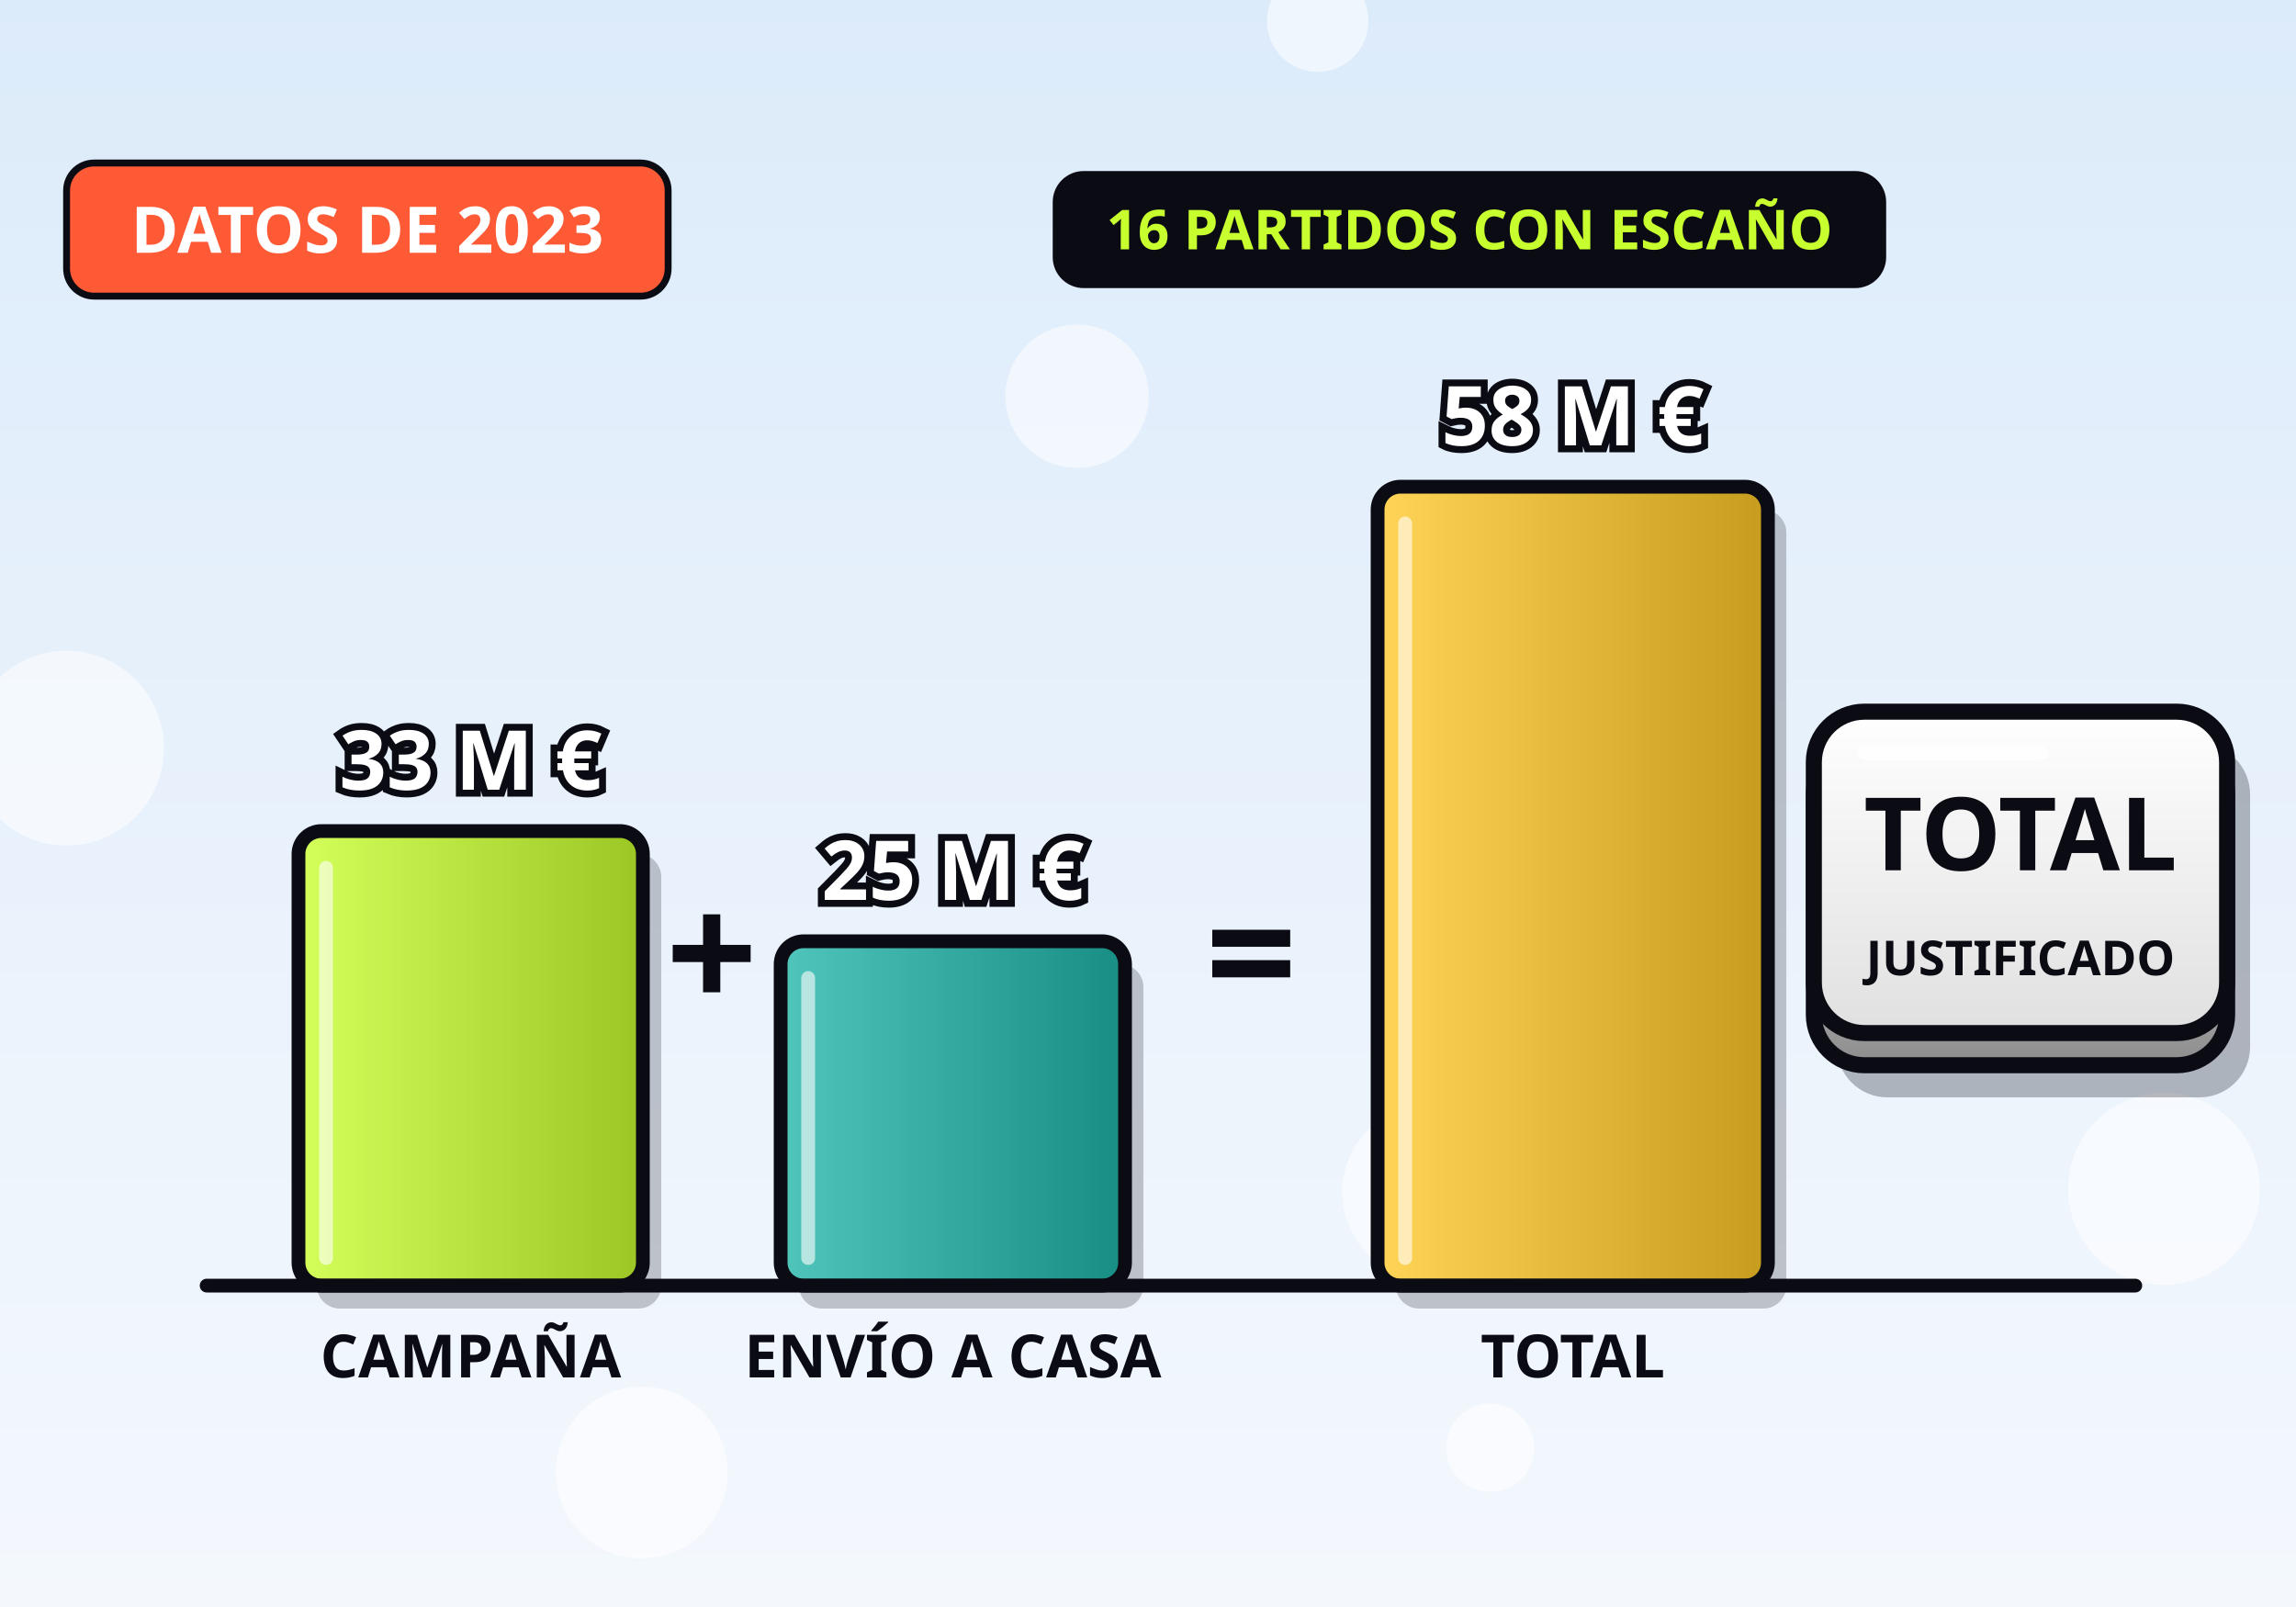
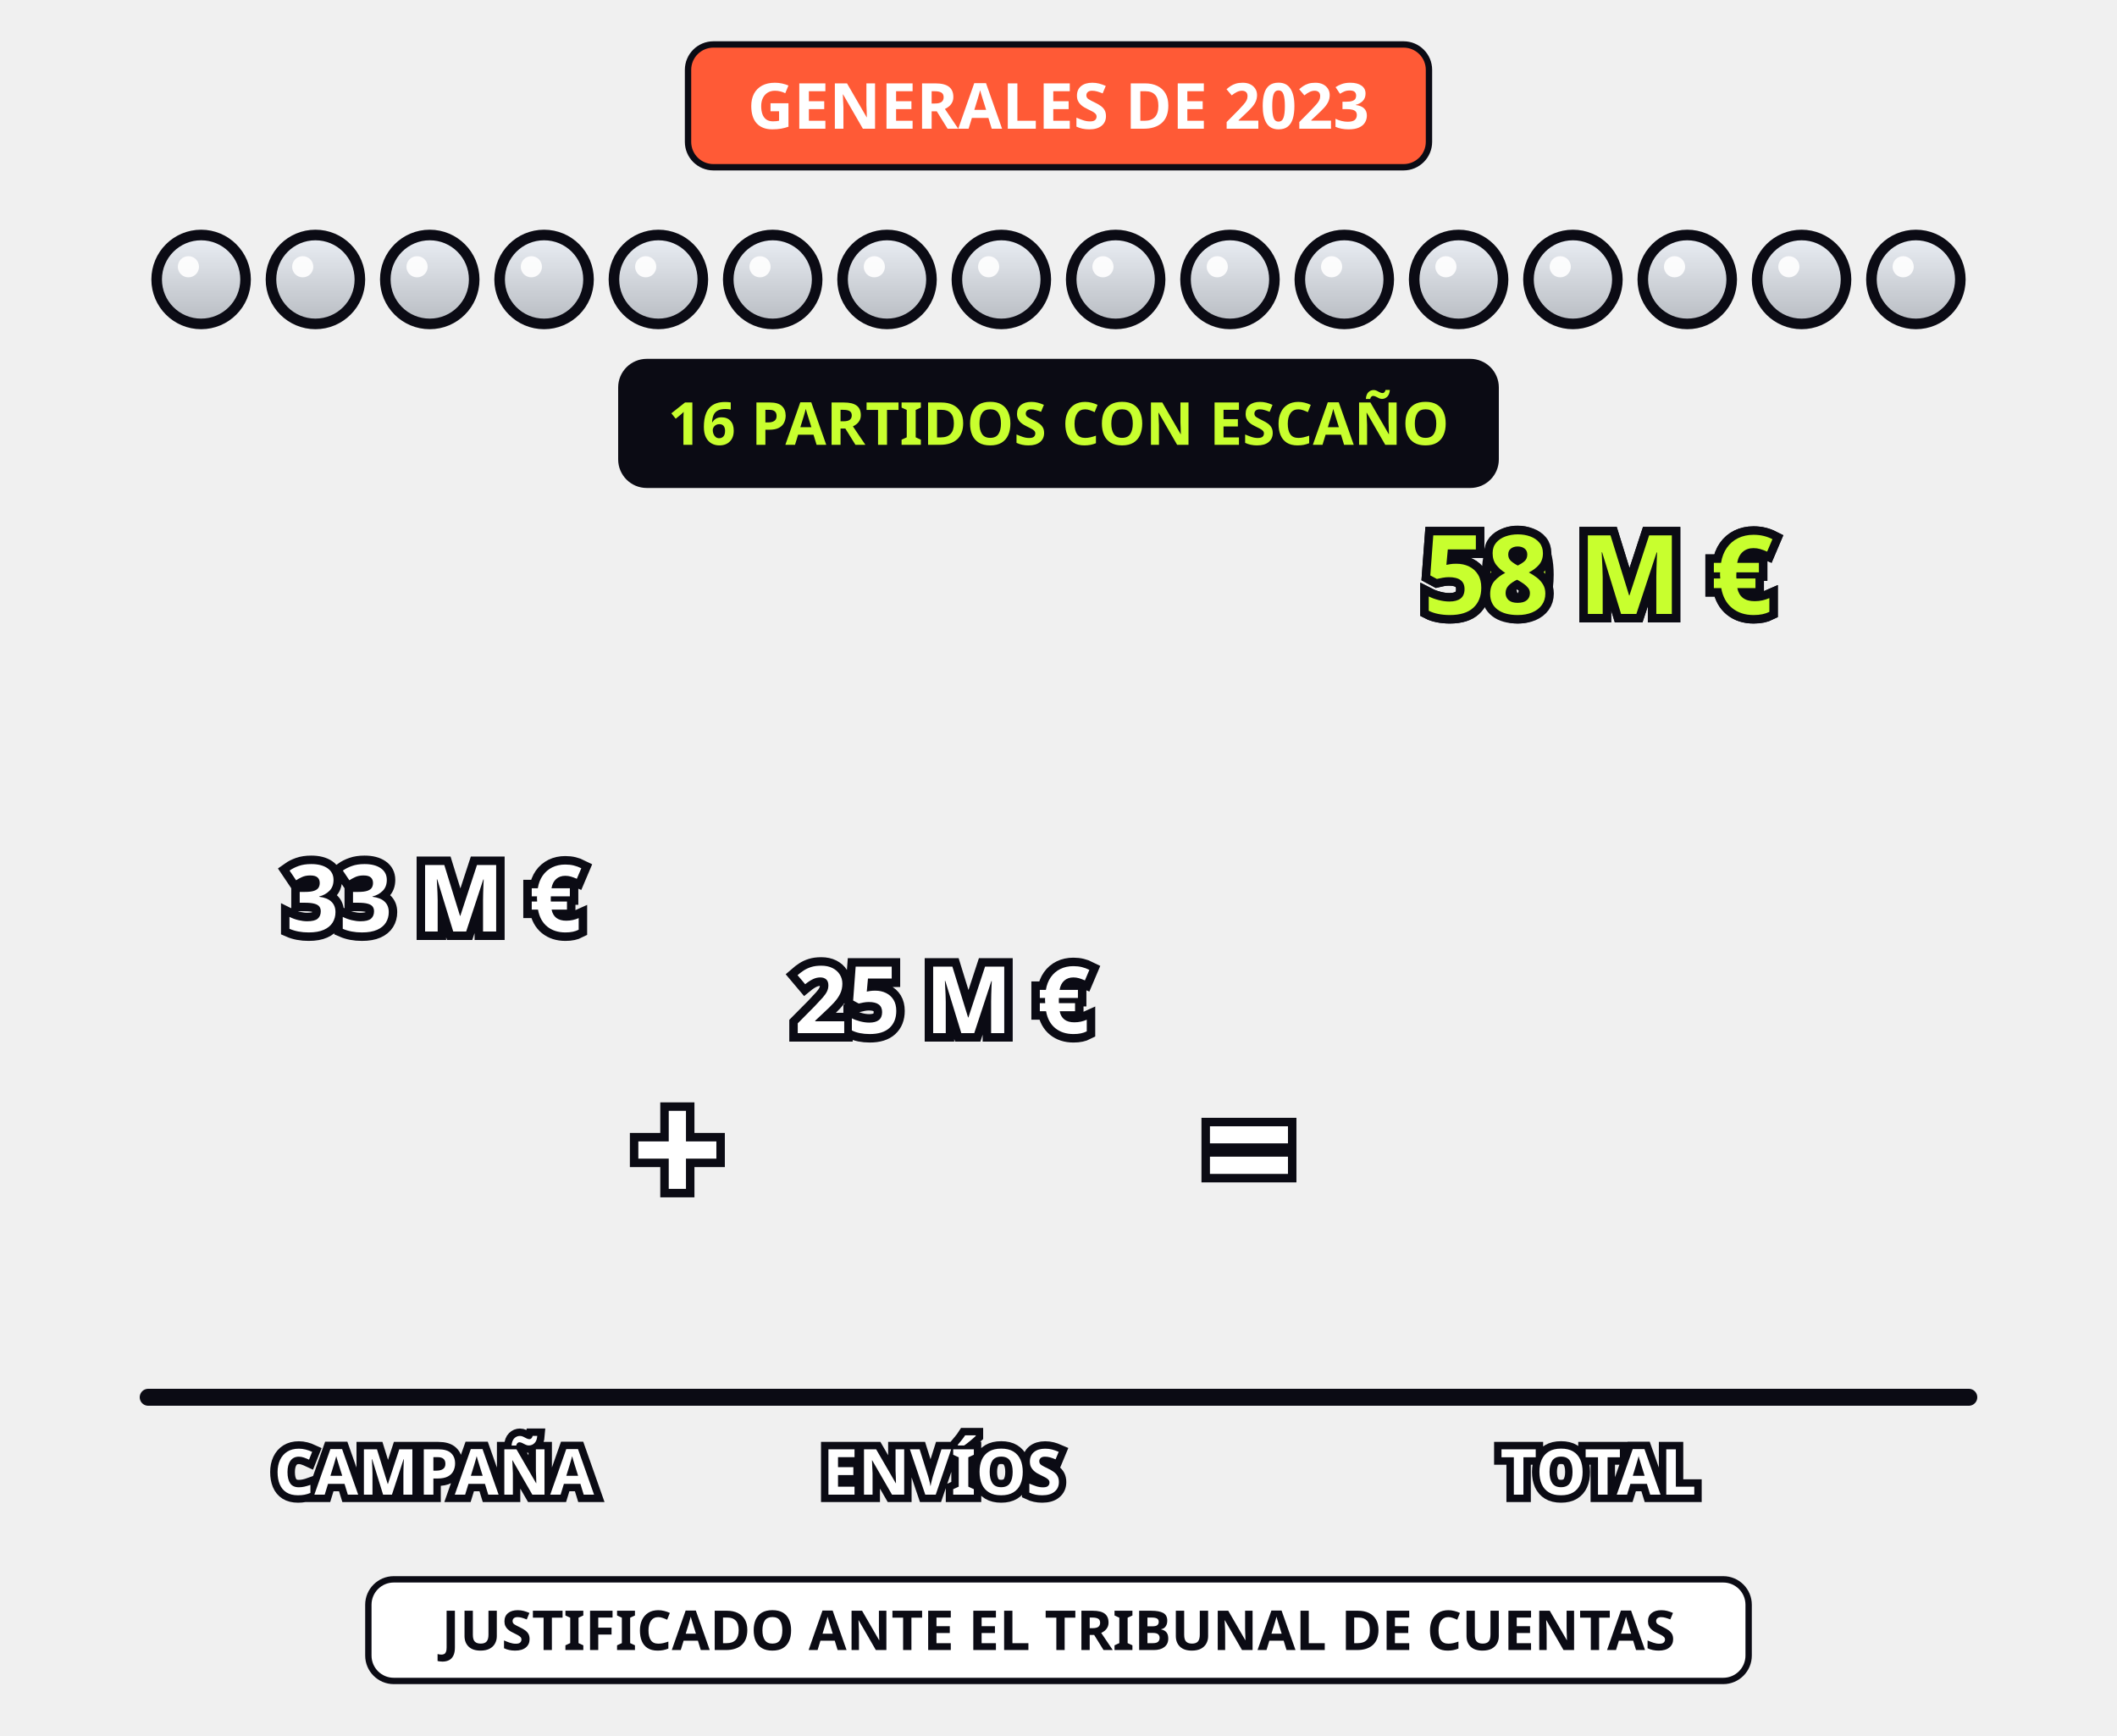
- <svg xmlns="http://www.w3.org/2000/svg" viewBox="0 0 1000 700">
+ <svg xmlns="http://www.w3.org/2000/svg" viewBox="0 0 1000 820">
  <defs>
    <linearGradient id="papelG" x1="0" y1="0" x2="0" y2="1">
      <stop offset="0" stop-color="#FFFFFF" />
      <stop offset="1" stop-color="#EDEFF5" />
    </linearGradient>
    <linearGradient id="papelCrema" x1="0" y1="0" x2="0" y2="1">
      <stop offset="0" stop-color="#FFF8E8" />
      <stop offset="1" stop-color="#F1E3C4" />
    </linearGradient>
    <linearGradient id="cristalG" x1="0" y1="0" x2="0" y2="1">
      <stop offset="0" stop-color="#EAF8FF" stop-opacity="0.75" />
      <stop offset="1" stop-color="#9FD3F2" stop-opacity="0.55" />
    </linearGradient>
    <linearGradient id="cristalLado" x1="0" y1="0" x2="0" y2="1">
      <stop offset="0" stop-color="#C4E6FA" stop-opacity="0.7" />
      <stop offset="1" stop-color="#7DB8DE" stop-opacity="0.6" />
    </linearGradient>
    <linearGradient id="metalG" x1="0" y1="0" x2="0" y2="1">
      <stop offset="0" stop-color="#F2F4F8" />
      <stop offset="1" stop-color="#A9B2C2" />
    </linearGradient>
    <linearGradient id="metalH" x1="0" y1="0" x2="1" y2="0">
      <stop offset="0" stop-color="#F4F6FA" />
      <stop offset="1" stop-color="#9AA6BC" />
    </linearGradient>
    <linearGradient id="aceroG" x1="0" y1="0" x2="0" y2="1">
      <stop offset="0" stop-color="#9AA6BC" />
      <stop offset="1" stop-color="#5E6A82" />
    </linearGradient>
    <linearGradient id="maderaG" x1="0" y1="0" x2="0" y2="1">
      <stop offset="0" stop-color="#D9A46C" />
      <stop offset="1" stop-color="#9C6334" />
    </linearGradient>
    <linearGradient id="maderaOsc" x1="0" y1="0" x2="0" y2="1">
      <stop offset="0" stop-color="#C98B55" />
      <stop offset="1" stop-color="#8A5A31" />
    </linearGradient>
    <linearGradient id="limaG" x1="0" y1="0" x2="0" y2="1">
      <stop offset="0" stop-color="#E2FF8A" />
      <stop offset="1" stop-color="#A8E000" />
    </linearGradient>
    <linearGradient id="coralG" x1="0" y1="0" x2="0" y2="1">
      <stop offset="0" stop-color="#FF8A6B" />
      <stop offset="1" stop-color="#E2432A" />
    </linearGradient>
    <linearGradient id="amarilloG" x1="0" y1="0" x2="0" y2="1">
      <stop offset="0" stop-color="#FFD95A" />
      <stop offset="1" stop-color="#E8A800" />
    </linearGradient>
    <linearGradient id="tarjetaG" x1="0" y1="0" x2="0" y2="1">
      <stop offset="0" stop-color="#FFFFFF" />
      <stop offset="1" stop-color="#EEF1F7" />
    </linearGradient>
    <radialGradient id="sombraR" cx="0.5" cy="0.5" r="0.5">
      <stop offset="0" stop-color="#0B0B14" stop-opacity="0.35" />
      <stop offset="1" stop-color="#0B0B14" stop-opacity="0" />
    </radialGradient>
    <radialGradient id="resplandorY" cx="0.5" cy="0.5" r="0.5">
      <stop offset="0" stop-color="#FFF6B8" stop-opacity="0.95" />
      <stop offset="1" stop-color="#FFC928" stop-opacity="0" />
    </radialGradient>
    <radialGradient id="resplandorC" cx="0.5" cy="0.5" r="0.5">
      <stop offset="0" stop-color="#FFE15A" stop-opacity="0.95" />
      <stop offset="1" stop-color="#FF5A36" stop-opacity="0" />
    </radialGradient>
    <linearGradient id="fondoSuave" x1="0" y1="0" x2="0" y2="1">
      <stop offset="0" stop-color="#DCEBFA" />
      <stop offset="1" stop-color="#F4F8FD" />
    </linearGradient>
    <radialGradient id="resplandorBurst" cx="0.5" cy="0.5" r="0.5">
      <stop offset="0" stop-color="#FFF6B8" />
      <stop offset="1" stop-color="#FFC928" />
    </radialGradient>
    <radialGradient id="piel_clara" cx="0.42" cy="0.35" r="0.75">
      <stop offset="0" stop-color="#FCDCC3" />
      <stop offset="0.7" stop-color="#F3BE98" />
      <stop offset="1" stop-color="#E3A07A" />
    </radialGradient>
    <linearGradient id="pielL_clara" x1="0" y1="0" x2="0" y2="1">
      <stop offset="0" stop-color="#FCDCC3" />
      <stop offset="1" stop-color="#E3A07A" />
    </linearGradient>
    <radialGradient id="piel_media" cx="0.42" cy="0.35" r="0.75">
      <stop offset="0" stop-color="#F7CFB2" />
      <stop offset="0.7" stop-color="#EDB08C" />
      <stop offset="1" stop-color="#C98462" />
    </radialGradient>
    <linearGradient id="pielL_media" x1="0" y1="0" x2="0" y2="1">
      <stop offset="0" stop-color="#F7CFB2" />
      <stop offset="1" stop-color="#C98462" />
    </linearGradient>
    <radialGradient id="piel_morena" cx="0.42" cy="0.35" r="0.75">
      <stop offset="0" stop-color="#E9B58C" />
      <stop offset="0.7" stop-color="#C98A5E" />
      <stop offset="1" stop-color="#A3683F" />
    </radialGradient>
    <linearGradient id="pielL_morena" x1="0" y1="0" x2="0" y2="1">
      <stop offset="0" stop-color="#E9B58C" />
      <stop offset="1" stop-color="#A3683F" />
    </linearGradient>
    <radialGradient id="piel_oscura" cx="0.42" cy="0.35" r="0.75">
      <stop offset="0" stop-color="#A9714C" />
      <stop offset="0.7" stop-color="#865234" />
      <stop offset="1" stop-color="#5E361D" />
    </radialGradient>
    <linearGradient id="pielL_oscura" x1="0" y1="0" x2="0" y2="1">
      <stop offset="0" stop-color="#A9714C" />
      <stop offset="1" stop-color="#5E361D" />
    </linearGradient>
    <linearGradient id="lanaR" x1="0" y1="0" x2="0" y2="1">
      <stop offset="0" stop-color="#F0645A" />
      <stop offset="1" stop-color="#A82A22" />
    </linearGradient>
    <linearGradient id="gafasSol" x1="0" y1="0" x2="0" y2="1">
      <stop offset="0" stop-color="#4A5470" />
      <stop offset="1" stop-color="#0F1220" />
    </linearGradient>
    <linearGradient id="urnaGlass" x1="0" y1="0" x2="0" y2="1">
      <stop offset="0" stop-color="#EAF8FF" stop-opacity="0.75" />
      <stop offset="1" stop-color="#9FD3F2" stop-opacity="0.55" />
    </linearGradient>
    <linearGradient id="urnaSide" x1="0" y1="0" x2="0" y2="1">
      <stop offset="0" stop-color="#C4E6FA" stop-opacity="0.7" />
      <stop offset="1" stop-color="#7DB8DE" stop-opacity="0.6" />
    </linearGradient>
    <linearGradient id="urnaLid" x1="0" y1="0" x2="0" y2="1">
      <stop offset="0" stop-color="#5A6B8C" />
      <stop offset="1" stop-color="#2C3954" />
    </linearGradient>
    <linearGradient id="sobreG" x1="0" y1="0" x2="0" y2="1">
      <stop offset="0" stop-color="#FFFFFF" />
      <stop offset="1" stop-color="#E3E6EE" />
    </linearGradient>
    <linearGradient id="envF" x1="0" y1="0" x2="0" y2="1">
      <stop offset="0" stop-color="#FFFFFF" />
      <stop offset="1" stop-color="#E4E7EF" />
    </linearGradient>
    <linearGradient id="envIn" x1="0" y1="0" x2="0" y2="1">
      <stop offset="0" stop-color="#8E96A8" />
      <stop offset="1" stop-color="#C9CEDA" />
    </linearGradient>
    <linearGradient id="paperB" x1="0" y1="0" x2="0" y2="1">
      <stop offset="0" stop-color="#FFFFFF" />
      <stop offset="1" stop-color="#F1F2F6" />
    </linearGradient>
    <linearGradient id="certG" x1="0" y1="0" x2="0" y2="1">
      <stop offset="0" stop-color="#FFFFFF" />
      <stop offset="1" stop-color="#E6E9F0" />
    </linearGradient>
    <linearGradient id="dniG" x1="0" y1="0" x2="0" y2="1">
      <stop offset="0" stop-color="#DCEBFF" />
      <stop offset="1" stop-color="#A9C6EE" />
    </linearGradient>
    <linearGradient id="sacaG" x1="0" y1="0" x2="0" y2="1">
      <stop offset="0" stop-color="#E9D7A6" />
      <stop offset="1" stop-color="#BFA36A" />
    </linearGradient>
    <linearGradient id="sepiaG" x1="0" y1="0" x2="0" y2="1">
      <stop offset="0" stop-color="#F6E7C8" />
      <stop offset="1" stop-color="#E2C99A" />
    </linearGradient>
    <linearGradient id="penG" x1="0" y1="0" x2="1" y2="0">
      <stop offset="0" stop-color="#3F6FE8" />
      <stop offset="1" stop-color="#1F3F9E" />
    </linearGradient>
    <linearGradient id="tealG" x1="0" y1="0" x2="0" y2="1">
      <stop offset="0" stop-color="#38D3C4" />
      <stop offset="1" stop-color="#0E8E84" />
    </linearGradient>
    <linearGradient id="lectG" x1="0" y1="0" x2="0" y2="1">
      <stop offset="0" stop-color="#4A5878" />
      <stop offset="1" stop-color="#252F47" />
    </linearGradient>
    <linearGradient id="lectTop" x1="0" y1="0" x2="0" y2="1">
      <stop offset="0" stop-color="#6D7DA0" />
      <stop offset="1" stop-color="#3E4B69" />
    </linearGradient>
    <linearGradient id="calG" x1="0" y1="0" x2="0" y2="1">
      <stop offset="0" stop-color="#FFFFFF" />
      <stop offset="1" stop-color="#EEF0F5" />
    </linearGradient>
    <linearGradient id="calR" x1="0" y1="0" x2="0" y2="1">
      <stop offset="0" stop-color="#FF7A5C" />
      <stop offset="1" stop-color="#E23C1C" />
    </linearGradient>
    <linearGradient id="folderG" x1="0" y1="0" x2="0" y2="1">
      <stop offset="0" stop-color="#FFD976" />
      <stop offset="1" stop-color="#E8AE2E" />
    </linearGradient>
    <linearGradient id="micG" x1="0" y1="0" x2="0" y2="1">
      <stop offset="0" stop-color="#8C96AA" />
      <stop offset="1" stop-color="#3D4558" />
    </linearGradient>
    <linearGradient id="navyG" x1="0" y1="0" x2="0" y2="1">
      <stop offset="0" stop-color="#4A5D8A" />
      <stop offset="1" stop-color="#24304D" />
    </linearGradient>
    <linearGradient id="docG" x1="0" y1="0" x2="0" y2="1">
      <stop offset="0" stop-color="#FFFFFF" />
      <stop offset="1" stop-color="#E9ECF3" />
    </linearGradient>
    <linearGradient id="yelG" x1="0" y1="0" x2="0" y2="1">
      <stop offset="0" stop-color="#FFD95A" />
      <stop offset="1" stop-color="#E8A800" />
    </linearGradient>
    <linearGradient id="cartaSobre" x1="0" y1="0" x2="0" y2="1">
      <stop offset="0" stop-color="#F3E6C4" />
      <stop offset="1" stop-color="#D9C08A" />
    </linearGradient>
    <linearGradient id="cartaSobreIn" x1="0" y1="0" x2="0" y2="1">
      <stop offset="0" stop-color="#BFA36A" />
      <stop offset="1" stop-color="#E2CC97" />
    </linearGradient>
    <linearGradient id="bomboG" x1="0" y1="0" x2="0" y2="1">
      <stop offset="0" stop-color="#FFE38A" />
      <stop offset="1" stop-color="#E0A21A" />
    </linearGradient>
    <linearGradient id="manteG" x1="0" y1="0" x2="0" y2="1">
      <stop offset="0" stop-color="#FFFFFF" />
      <stop offset="1" stop-color="#DCE2EE" />
    </linearGradient>
    <linearGradient id="bolaG" x1="0" y1="0" x2="0" y2="1">
      <stop offset="0" stop-color="#FFFFFF" />
      <stop offset="1" stop-color="#D5DAE6" />
    </linearGradient>
    <linearGradient id="coronaG" x1="0" y1="0" x2="0" y2="1">
      <stop offset="0" stop-color="#FFE58A" />
      <stop offset="1" stop-color="#D99A12" />
    </linearGradient>
    <linearGradient id="terciopeloG" x1="0" y1="0" x2="0" y2="1">
      <stop offset="0" stop-color="#E2453B" />
      <stop offset="1" stop-color="#9E1F1A" />
    </linearGradient>
    <linearGradient id="iceF" x1="0" y1="0" x2="1" y2="1">
      <stop offset="0" stop-color="#F7FDFF" />
      <stop offset="0.55" stop-color="#D3F0FC" />
      <stop offset="1" stop-color="#A8DDF5" />
    </linearGradient>
    <linearGradient id="iceT" x1="0" y1="0" x2="1" y2="1">
      <stop offset="0" stop-color="#FFFFFF" />
      <stop offset="1" stop-color="#DDF4FF" />
    </linearGradient>
    <linearGradient id="iceS" x1="0" y1="0" x2="1" y2="1">
      <stop offset="0" stop-color="#B5E3F7" />
      <stop offset="1" stop-color="#7FC6EA" />
    </linearGradient>
    <radialGradient id="cloudR" cx="0.5" cy="0.5" r="0.5">
      <stop offset="0" stop-color="#FFFFFF" stop-opacity="0.95" />
      <stop offset="0.6" stop-color="#FFFFFF" stop-opacity="0.45" />
      <stop offset="1" stop-color="#FFFFFF" stop-opacity="0" />
    </radialGradient>
    <linearGradient id="glassB" x1="0" y1="0" x2="1" y2="0">
      <stop offset="0" stop-color="#FFFFFF" stop-opacity="0.55" />
      <stop offset="1" stop-color="#DDEFFA" stop-opacity="0.35" />
    </linearGradient>
    <linearGradient id="phoneG" x1="0" y1="0" x2="1" y2="1">
      <stop offset="0" stop-color="#3A4258" />
      <stop offset="1" stop-color="#151926" />
    </linearGradient>
    <linearGradient id="scrG" x1="0" y1="0" x2="0" y2="1">
      <stop offset="0" stop-color="#FFFFFF" />
      <stop offset="1" stop-color="#EEF2FA" />
    </linearGradient>
    <linearGradient id="bulbG" x1="0" y1="0" x2="0" y2="1">
      <stop offset="0" stop-color="#FFF6B8" />
      <stop offset="1" stop-color="#FFD23A" />
    </linearGradient>
    <linearGradient id="houseW" x1="0" y1="0" x2="0" y2="1">
      <stop offset="0" stop-color="#FFE3C2" />
      <stop offset="1" stop-color="#F2BF8A" />
    </linearGradient>
    <linearGradient id="roofG" x1="0" y1="0" x2="0" y2="1">
      <stop offset="0" stop-color="#E86A4A" />
      <stop offset="1" stop-color="#B8432A" />
    </linearGradient>
    <linearGradient id="tagG" x1="0" y1="0" x2="0" y2="1">
      <stop offset="0" stop-color="#FFF8E8" />
      <stop offset="1" stop-color="#E9D9B8" />
    </linearGradient>
    <linearGradient id="wfront" x1="0" y1="0" x2="0" y2="1">
      <stop offset="0" stop-color="#F4DDB8" />
      <stop offset="0.55" stop-color="#E2BE8A" />
      <stop offset="1" stop-color="#C99A63" />
    </linearGradient>
    <linearGradient id="wtop" x1="0" y1="0" x2="0" y2="1">
      <stop offset="0" stop-color="#FBEBCF" />
      <stop offset="1" stop-color="#EBCB98" />
    </linearGradient>
    <linearGradient id="wside" x1="0" y1="0" x2="0" y2="1">
      <stop offset="0" stop-color="#D9AE75" />
      <stop offset="1" stop-color="#B0824C" />
    </linearGradient>
    <linearGradient id="skyWin" x1="0" y1="0" x2="0" y2="1">
      <stop offset="0" stop-color="#9FD8FF" />
      <stop offset="1" stop-color="#E3F4FF" />
    </linearGradient>
    <linearGradient id="liq_agua" x1="0" y1="0" x2="0" y2="1">
      <stop offset="0" stop-color="#BFE6FF" />
      <stop offset="0.5" stop-color="#8FD3FF" />
      <stop offset="1" stop-color="#5FB4EA" />
    </linearGradient>
    <linearGradient id="liqS_agua" x1="0" y1="0" x2="0" y2="1">
      <stop offset="0" stop-color="#FFFFFF" />
      <stop offset="1" stop-color="#D8F1FF" />
    </linearGradient>
    <linearGradient id="liq_refresco" x1="0" y1="0" x2="0" y2="1">
      <stop offset="0" stop-color="#FFD36B" />
      <stop offset="0.5" stop-color="#F5A52A" />
      <stop offset="1" stop-color="#D9741A" />
    </linearGradient>
    <linearGradient id="liqS_refresco" x1="0" y1="0" x2="0" y2="1">
      <stop offset="0" stop-color="#FFFFFF" />
      <stop offset="1" stop-color="#FFE7A3" />
    </linearGradient>
    <linearGradient id="liq_cola" x1="0" y1="0" x2="0" y2="1">
      <stop offset="0" stop-color="#8A4A22" />
      <stop offset="0.5" stop-color="#5A2A10" />
      <stop offset="1" stop-color="#3A1806" />
    </linearGradient>
    <linearGradient id="liqS_cola" x1="0" y1="0" x2="0" y2="1">
      <stop offset="0" stop-color="#FFFFFF" />
      <stop offset="1" stop-color="#C98B5A" />
    </linearGradient>
    <linearGradient id="liq_leche" x1="0" y1="0" x2="0" y2="1">
      <stop offset="0" stop-color="#FFFFFF" />
      <stop offset="0.5" stop-color="#F4F1EA" />
      <stop offset="1" stop-color="#DCD6C8" />
    </linearGradient>
    <linearGradient id="liqS_leche" x1="0" y1="0" x2="0" y2="1">
      <stop offset="0" stop-color="#FFFFFF" />
      <stop offset="1" stop-color="#FFFFFF" />
    </linearGradient>
    <linearGradient id="liq_zumo" x1="0" y1="0" x2="0" y2="1">
      <stop offset="0" stop-color="#FFB547" />
      <stop offset="0.5" stop-color="#FF9A1C" />
      <stop offset="1" stop-color="#E07A00" />
    </linearGradient>
    <linearGradient id="liqS_zumo" x1="0" y1="0" x2="0" y2="1">
      <stop offset="0" stop-color="#FFFFFF" />
      <stop offset="1" stop-color="#FFD27A" />
    </linearGradient>
    <linearGradient id="liq_cafe" x1="0" y1="0" x2="0" y2="1">
      <stop offset="0" stop-color="#9A5E33" />
      <stop offset="0.5" stop-color="#6E3E1E" />
      <stop offset="1" stop-color="#4A2810" />
    </linearGradient>
    <linearGradient id="liqS_cafe" x1="0" y1="0" x2="0" y2="1">
      <stop offset="0" stop-color="#FFFFFF" />
      <stop offset="1" stop-color="#C08A5C" />
    </linearGradient>
    <linearGradient id="curtG" x1="0" y1="0" x2="1" y2="0">
      <stop offset="0" stop-color="#C2324A" />
      <stop offset="1" stop-color="#86182C" />
    </linearGradient>
    <linearGradient id="stageG" x1="0" y1="0" x2="0" y2="1">
      <stop offset="0" stop-color="#B57A45" />
      <stop offset="1" stop-color="#7A4E28" />
    </linearGradient>
    <linearGradient id="wallN" x1="0" y1="0" x2="0" y2="1">
      <stop offset="0" stop-color="#1E2A4A" />
      <stop offset="1" stop-color="#33476F" />
    </linearGradient>
    <radialGradient id="spotR" cx="0.5" cy="0.5" r="0.5">
      <stop offset="0" stop-color="#FFF7D6" stop-opacity="0.55" />
      <stop offset="1" stop-color="#FFF7D6" stop-opacity="0" />
    </radialGradient>
    <linearGradient id="skyDia" x1="0" y1="0" x2="0" y2="1">
      <stop offset="0" stop-color="#8FCBFF" />
      <stop offset="1" stop-color="#E3F3FF" />
    </linearGradient>
    <linearGradient id="skyTarde" x1="0" y1="0" x2="0" y2="1">
      <stop offset="0" stop-color="#5B6FD6" />
      <stop offset="0.55" stop-color="#FF9E7A" />
      <stop offset="1" stop-color="#FFD59A" />
    </linearGradient>
    <linearGradient id="skyNoche" x1="0" y1="0" x2="0" y2="1">
      <stop offset="0" stop-color="#0F1838" />
      <stop offset="1" stop-color="#2E3F7A" />
    </linearGradient>
    <radialGradient id="solR" cx="0.4" cy="0.35" r="0.7">
      <stop offset="0" stop-color="#FFF6B8" />
      <stop offset="1" stop-color="#FFC928" />
    </radialGradient>
    <radialGradient id="solGlow" cx="0.5" cy="0.5" r="0.5">
      <stop offset="0" stop-color="#FFE15A" stop-opacity="0.6" />
      <stop offset="1" stop-color="#FFE15A" stop-opacity="0" />
    </radialGradient>
    <linearGradient id="asph" x1="0" y1="0" x2="0" y2="1">
      <stop offset="0" stop-color="#5A6070" />
      <stop offset="1" stop-color="#434856" />
    </linearGradient>
    <radialGradient id="asphR" cx="0.5" cy="0.5" r="0.5">
      <stop offset="0" stop-color="#5C6272" />
      <stop offset="0.8" stop-color="#4C5160" />
      <stop offset="1" stop-color="#3F4350" />
    </radialGradient>
    <radialGradient id="grassR" cx="0.5" cy="0.5" r="0.5">
      <stop offset="0" stop-color="#8EE07E" />
      <stop offset="1" stop-color="#3FAE5A" />
    </radialGradient>
    <linearGradient id="grassBg" x1="0" y1="0" x2="0" y2="1">
      <stop offset="0" stop-color="#A9D98F" />
      <stop offset="1" stop-color="#7FBF6E" />
    </linearGradient>
    <linearGradient id="roofA" x1="0" y1="0" x2="0" y2="1">
      <stop offset="0" stop-color="#F2C9A0" />
      <stop offset="1" stop-color="#D99B6C" />
    </linearGradient>
    <linearGradient id="roofB" x1="0" y1="0" x2="0" y2="1">
      <stop offset="0" stop-color="#E9EDF5" />
      <stop offset="1" stop-color="#B9C2D3" />
    </linearGradient>
    <linearGradient id="roofC" x1="0" y1="0" x2="0" y2="1">
      <stop offset="0" stop-color="#F7A98F" />
      <stop offset="1" stop-color="#D9705A" />
    </linearGradient>
    <radialGradient id="treeR" cx="0.4" cy="0.35" r="0.65">
      <stop offset="0" stop-color="#7FE38A" />
      <stop offset="0.7" stop-color="#2FA35A" />
      <stop offset="1" stop-color="#1E7A43" />
    </radialGradient>
    <linearGradient id="carGlass" x1="0" y1="0" x2="0" y2="1">
      <stop offset="0" stop-color="#9FD8FF" />
      <stop offset="1" stop-color="#2B4C7E" />
    </linearGradient>
    <radialGradient id="blinkGlow" cx="0.5" cy="0.5" r="0.5">
      <stop offset="0" stop-color="#FFB020" stop-opacity="0.9" />
      <stop offset="1" stop-color="#FFB020" stop-opacity="0" />
    </radialGradient>
    <linearGradient id="car_rojo" x1="0" y1="0" x2="1" y2="0">
      <stop offset="0" stop-color="#B3261E" />
      <stop offset="0.22" stop-color="#F0483E" />
      <stop offset="0.5" stop-color="#FF8A80" />
      <stop offset="0.78" stop-color="#F0483E" />
      <stop offset="1" stop-color="#B3261E" />
    </linearGradient>
    <linearGradient id="carRoof_rojo" x1="0" y1="0" x2="0" y2="1">
      <stop offset="0" stop-color="#F0483E" />
      <stop offset="1" stop-color="#FF8A80" />
    </linearGradient>
    <linearGradient id="car_blanco" x1="0" y1="0" x2="1" y2="0">
      <stop offset="0" stop-color="#B9C0CE" />
      <stop offset="0.22" stop-color="#F4F6FA" />
      <stop offset="0.5" stop-color="#FFFFFF" />
      <stop offset="0.78" stop-color="#F4F6FA" />
      <stop offset="1" stop-color="#B9C0CE" />
    </linearGradient>
    <linearGradient id="carRoof_blanco" x1="0" y1="0" x2="0" y2="1">
      <stop offset="0" stop-color="#F4F6FA" />
      <stop offset="1" stop-color="#FFFFFF" />
    </linearGradient>
    <linearGradient id="car_amarillo" x1="0" y1="0" x2="1" y2="0">
      <stop offset="0" stop-color="#D99A00" />
      <stop offset="0.22" stop-color="#FFC83D" />
      <stop offset="0.5" stop-color="#FFE8A0" />
      <stop offset="0.78" stop-color="#FFC83D" />
      <stop offset="1" stop-color="#D99A00" />
    </linearGradient>
    <linearGradient id="carRoof_amarillo" x1="0" y1="0" x2="0" y2="1">
      <stop offset="0" stop-color="#FFC83D" />
      <stop offset="1" stop-color="#FFE8A0" />
    </linearGradient>
    <linearGradient id="car_azul" x1="0" y1="0" x2="1" y2="0">
      <stop offset="0" stop-color="#1F5FBF" />
      <stop offset="0.22" stop-color="#3D8BFF" />
      <stop offset="0.5" stop-color="#9CC6FF" />
      <stop offset="0.78" stop-color="#3D8BFF" />
      <stop offset="1" stop-color="#1F5FBF" />
    </linearGradient>
    <linearGradient id="carRoof_azul" x1="0" y1="0" x2="0" y2="1">
      <stop offset="0" stop-color="#3D8BFF" />
      <stop offset="1" stop-color="#9CC6FF" />
    </linearGradient>
    <linearGradient id="car_verde" x1="0" y1="0" x2="1" y2="0">
      <stop offset="0" stop-color="#1E8E5A" />
      <stop offset="0.22" stop-color="#36C27E" />
      <stop offset="0.5" stop-color="#9BEFC3" />
      <stop offset="0.78" stop-color="#36C27E" />
      <stop offset="1" stop-color="#1E8E5A" />
    </linearGradient>
    <linearGradient id="carRoof_verde" x1="0" y1="0" x2="0" y2="1">
      <stop offset="0" stop-color="#36C27E" />
      <stop offset="1" stop-color="#9BEFC3" />
    </linearGradient>
    <linearGradient id="mapaTierra" x1="0" y1="0" x2="0" y2="1">
      <stop offset="0" stop-color="#FFF4D6" />
      <stop offset="1" stop-color="#F2D9A0" />
    </linearGradient>
    <linearGradient id="mapaMar" x1="0" y1="0" x2="0" y2="1">
      <stop offset="0" stop-color="#BFE3FF" />
      <stop offset="1" stop-color="#8CC8F2" />
    </linearGradient>
    <linearGradient id="balMetal" x1="0" y1="0" x2="0" y2="1">
      <stop offset="0" stop-color="#FFE38A" />
      <stop offset="1" stop-color="#D49A12" />
    </linearGradient>
    <linearGradient id="balPlato" x1="0" y1="0" x2="0" y2="1">
      <stop offset="0" stop-color="#FFF0B8" />
      <stop offset="1" stop-color="#E3AE2A" />
    </linearGradient>
    <linearGradient id="torreG" x1="0" y1="0" x2="0" y2="1">
      <stop offset="0" stop-color="#B9C7E6" />
      <stop offset="1" stop-color="#6F82AE" />
    </linearGradient>
    <linearGradient id="torreG2" x1="0" y1="0" x2="0" y2="1">
      <stop offset="0" stop-color="#D9E2F5" />
      <stop offset="1" stop-color="#8C9DC4" />
    </linearGradient>
    <linearGradient id="torreG3" x1="0" y1="0" x2="0" y2="1">
      <stop offset="0" stop-color="#9FB0D8" />
      <stop offset="1" stop-color="#56699A" />
    </linearGradient>
    <linearGradient id="piedraG" x1="0" y1="0" x2="0" y2="1">
      <stop offset="0" stop-color="#F6E3C0" />
      <stop offset="1" stop-color="#D8B47E" />
    </linearGradient>
    <linearGradient id="tejaG" x1="0" y1="0" x2="0" y2="1">
      <stop offset="0" stop-color="#E8805C" />
      <stop offset="1" stop-color="#B24A2C" />
    </linearGradient>
    <linearGradient id="bancoPiedra" x1="0" y1="0" x2="0" y2="1">
      <stop offset="0" stop-color="#FFFFFF" />
      <stop offset="1" stop-color="#D9DEE8" />
    </linearGradient>
    <linearGradient id="bancoColumna" x1="0" y1="0" x2="1" y2="0">
      <stop offset="0" stop-color="#C9D0DD" />
      <stop offset="0.35" stop-color="#FFFFFF" />
      <stop offset="1" stop-color="#B3BBCB" />
    </linearGradient>
    <linearGradient id="bceCristal" x1="0" y1="0" x2="1" y2="1">
      <stop offset="0" stop-color="#BFE3FF" />
      <stop offset="0.5" stop-color="#7FB8E6" />
      <stop offset="1" stop-color="#4D86C2" />
    </linearGradient>
    <linearGradient id="bceCristal2" x1="0" y1="0" x2="1" y2="1">
      <stop offset="0" stop-color="#A5D2F5" />
      <stop offset="1" stop-color="#3F72AE" />
    </linearGradient>
    <linearGradient id="monedaOro" x1="0" y1="0" x2="1" y2="1">
      <stop offset="0" stop-color="#FFE680" />
      <stop offset="0.55" stop-color="#F2B705" />
      <stop offset="1" stop-color="#C68A00" />
    </linearGradient>
    <linearGradient id="reciboG" x1="0" y1="0" x2="0" y2="1">
      <stop offset="0" stop-color="#FFFFFF" />
      <stop offset="1" stop-color="#EEF1F7" />
    </linearGradient>
    <linearGradient id="reciboBanda" x1="0" y1="0" x2="0" y2="1">
      <stop offset="0" stop-color="#2B3A8C" />
      <stop offset="1" stop-color="#16205A" />
    </linearGradient>
    <linearGradient id="sacoTela" x1="0" y1="0" x2="1" y2="1">
      <stop offset="0" stop-color="#F3DFA8" />
      <stop offset="0.6" stop-color="#D9B76A" />
      <stop offset="1" stop-color="#B28C45" />
    </linearGradient>
    <linearGradient id="topeCinta" x1="0" y1="0" x2="0" y2="1">
      <stop offset="0" stop-color="#FF7A5C" />
      <stop offset="1" stop-color="#E0391A" />
    </linearGradient>
+     <linearGradient id="superPared" x1="0" y1="0" x2="0" y2="1">
+       <stop offset="0" stop-color="#F4F7FC" />
+       <stop offset="1" stop-color="#DCE4F1" />
+     </linearGradient>
+     <linearGradient id="superSuelo" x1="0" y1="0" x2="0" y2="1">
+       <stop offset="0" stop-color="#E9EDF4" />
+       <stop offset="1" stop-color="#C5CEDD" />
+     </linearGradient>
+     <linearGradient id="baldaG" x1="0" y1="0" x2="0" y2="1">
+       <stop offset="0" stop-color="#F4F6FA" />
+       <stop offset="1" stop-color="#B9C2D2" />
+     </linearGradient>
+     <linearGradient id="ticketG" x1="0" y1="0" x2="0" y2="1">
+       <stop offset="0" stop-color="#FFFFFF" />
+       <stop offset="1" stop-color="#F1F2F6" />
+     </linearGradient>
    <linearGradient id="dgv2a2f3e25" x1="0" y1="0" x2="0" y2="1">
      <stop offset="0" stop-color="#5F636E" />
      <stop offset="1" stop-color="#1F232E" />
    </linearGradient>
    <linearGradient id="dgv1fb5a820" x1="0" y1="0" x2="0" y2="1">
      <stop offset="0" stop-color="#4BC3B9" />
      <stop offset="1" stop-color="#189086" />
    </linearGradient>
    <linearGradient id="dgv2a223022" x1="0" y1="0" x2="0" y2="1">
      <stop offset="0" stop-color="#58525D" />
      <stop offset="1" stop-color="#201A25" />
    </linearGradient>
    <linearGradient id="pared_EAF0FA" x1="0" y1="0" x2="0" y2="1">
      <stop offset="0" stop-color="#F0F4FB" />
      <stop offset="1" stop-color="#D7DCE6" />
    </linearGradient>
    <linearGradient id="dgvf4f6fa10" x1="0" y1="0" x2="0" y2="1">
      <stop offset="0" stop-color="#F5F6FA" />
      <stop offset="1" stop-color="#DBDDE1" />
    </linearGradient>
    <linearGradient id="dghff5a3620" x1="0" y1="0" x2="1" y2="0">
      <stop offset="0" stop-color="#FF7B5E" />
      <stop offset="1" stop-color="#CC482B" />
    </linearGradient>
+     <linearGradient id="dgv3a425815" x1="0" y1="0" x2="0" y2="1">
+       <stop offset="0" stop-color="#575E71" />
+       <stop offset="1" stop-color="#31384A" />
+     </linearGradient>
    <linearGradient id="dgv8c9bb815" x1="0" y1="0" x2="0" y2="1">
      <stop offset="0" stop-color="#9DAAC2" />
      <stop offset="1" stop-color="#77839C" />
    </linearGradient>
    <linearGradient id="dgvf2a65a15" x1="0" y1="0" x2="0" y2="1">
      <stop offset="0" stop-color="#F3B372" />
      <stop offset="1" stop-color="#CD8D4C" />
    </linearGradient>
    <linearGradient id="dgv7b5cff15" x1="0" y1="0" x2="0" y2="1">
      <stop offset="0" stop-color="#8E74FF" />
      <stop offset="1" stop-color="#684ED8" />
    </linearGradient>
    <linearGradient id="dgv2ec4b615" x1="0" y1="0" x2="0" y2="1">
      <stop offset="0" stop-color="#4DCCC0" />
      <stop offset="1" stop-color="#27A69A" />
    </linearGradient>
    <linearGradient id="dgvff7eb615" x1="0" y1="0" x2="0" y2="1">
      <stop offset="0" stop-color="#FF91C0" />
      <stop offset="1" stop-color="#D86B9A" />
    </linearGradient>
-     <linearGradient id="dgvffc92845" x1="0" y1="0" x2="0" y2="1">
-       <stop offset="0" stop-color="#FFE188" />
-       <stop offset="1" stop-color="#8C6E16" />
-     </linearGradient>
-     <linearGradient id="dgvffc92812" x1="0" y1="0" x2="0" y2="1">
-       <stop offset="0" stop-color="#FFCF41" />
-       <stop offset="1" stop-color="#E0B023" />
-     </linearGradient>
-     <linearGradient id="fs_DCEBFAF4F8FD" x1="0" y1="0" x2="0" y2="1">
-       <stop offset="0" stop-color="#DCEBFA" />
-       <stop offset="1" stop-color="#F4F8FD" />
-     </linearGradient>
-     <linearGradient id="dgv3a425815" x1="0" y1="0" x2="0" y2="1">
-       <stop offset="0" stop-color="#575E71" />
-       <stop offset="1" stop-color="#31384A" />
-     </linearGradient>
    <linearGradient id="dgvd2453b15" x1="0" y1="0" x2="0" y2="1">
      <stop offset="0" stop-color="#D86058" />
      <stop offset="1" stop-color="#B23A32" />
    </linearGradient>
    <linearGradient id="dgvd9a46c20" x1="0" y1="0" x2="0" y2="1">
      <stop offset="0" stop-color="#E0B689" />
      <stop offset="1" stop-color="#AD8356" />
    </linearGradient>
    <linearGradient id="dgv7a4e2825" x1="0" y1="0" x2="0" y2="1">
      <stop offset="0" stop-color="#9B7A5D" />
      <stop offset="1" stop-color="#5B3A1E" />
    </linearGradient>
-     <linearGradient id="superPared" x1="0" y1="0" x2="0" y2="1">
-       <stop offset="0" stop-color="#F4F7FC" />
-       <stop offset="1" stop-color="#DCE4F1" />
-     </linearGradient>
-     <linearGradient id="superSuelo" x1="0" y1="0" x2="0" y2="1">
-       <stop offset="0" stop-color="#E9EDF4" />
-       <stop offset="1" stop-color="#C5CEDD" />
-     </linearGradient>
-     <linearGradient id="baldaG" x1="0" y1="0" x2="0" y2="1">
-       <stop offset="0" stop-color="#F4F6FA" />
-       <stop offset="1" stop-color="#B9C2D2" />
-     </linearGradient>
-     <linearGradient id="ticketG" x1="0" y1="0" x2="0" y2="1">
-       <stop offset="0" stop-color="#FFFFFF" />
-       <stop offset="1" stop-color="#F1F2F6" />
-     </linearGradient>
    <linearGradient id="dgd4a86d922" x1="0" y1="0" x2="1" y2="1">
      <stop offset="0" stop-color="#71A0E1" />
      <stop offset="1" stop-color="#3968A9" />
    </linearGradient>
+     <linearGradient id="dgde0525a22" x1="0" y1="0" x2="1" y2="1">
+       <stop offset="0" stop-color="#E6787E" />
+       <stop offset="1" stop-color="#AE3F46" />
+     </linearGradient>
+     <linearGradient id="dgve7ebf320" x1="0" y1="0" x2="0" y2="1">
+       <stop offset="0" stop-color="#EBEFF5" />
+       <stop offset="1" stop-color="#B8BCC2" />
+     </linearGradient>
    <linearGradient id="dghc8ff2e22" x1="0" y1="0" x2="1" y2="0">
      <stop offset="0" stop-color="#D4FF5B" />
      <stop offset="1" stop-color="#9CC623" />
    </linearGradient>
    <linearGradient id="dgh1fb5a822" x1="0" y1="0" x2="1" y2="0">
      <stop offset="0" stop-color="#50C5BB" />
      <stop offset="1" stop-color="#188D83" />
    </linearGradient>
    <linearGradient id="dghffc92822" x1="0" y1="0" x2="1" y2="0">
      <stop offset="0" stop-color="#FFD457" />
      <stop offset="1" stop-color="#C69C1F" />
    </linearGradient>
-     <linearGradient id="dgvffffff45" x1="0" y1="0" x2="0" y2="1">
-       <stop offset="0" stop-color="#FFFFFF" />
-       <stop offset="1" stop-color="#8C8C8C" />
-     </linearGradient>
-     <linearGradient id="dgvffffff12" x1="0" y1="0" x2="0" y2="1">
-       <stop offset="0" stop-color="#FFFFFF" />
-       <stop offset="1" stop-color="#E0E0E0" />
-     </linearGradient>
+     <clipPath id="clipBarras">
+       <rect x="0" y="0" width="1000" height="660" />
+     </clipPath>
  </defs>
-   <rect width="1000" height="700" fill="url(#fs_DCEBFAF4F8FD)" />
-   <g fill="#FFFFFF" opacity="0.55">
-     <circle cx="622.9" cy="519.3" r="38.3" />
-     <circle cx="942.5" cy="517.9" r="41.8" />
-     <circle cx="29" cy="325.9" r="42.4" />
-     <circle cx="649" cy="630.6" r="19.2" />
-     <circle cx="469.1" cy="172.6" r="31.2" />
-     <circle cx="573.9" cy="9.2" r="22.1" />
-     <circle cx="279.5" cy="641.4" r="37.4" />
-   </g>
  <g id="t2023">
-     <rect x="29" y="71" width="262" height="58" rx="12" fill="#FF5A36" stroke="#0B0B14" stroke-width="3" />
-     <text x="160" y="110.1" text-anchor="middle" font-family="JetBrains Mono" font-weight="800" font-size="28" fill="#FFFFFF">DATOS DE 2023</text>
+     <rect x="325" y="21" width="350" height="58" rx="12" fill="#FF5A36" stroke="#0B0B14" stroke-width="3" />
+     <text x="500" y="60.8" text-anchor="middle" font-family="JetBrains Mono" font-weight="800" font-size="30" fill="#FFFFFF">GENERALES DE 2023</text>
+   </g>
+   <g id="p0">
+     <circle cx="95" cy="132" r="21" fill="url(#dgve7ebf320)" stroke="#0B0B14" stroke-width="5" />
+     <circle cx="89" cy="126" r="5" fill="#FFFFFF" opacity="0.9" />
+   </g>
+   <g id="p1">
+     <circle cx="149" cy="132" r="21" fill="url(#dgve7ebf320)" stroke="#0B0B14" stroke-width="5" />
+     <circle cx="143" cy="126" r="5" fill="#FFFFFF" opacity="0.9" />
+   </g>
+   <g id="p2">
+     <circle cx="203" cy="132" r="21" fill="url(#dgve7ebf320)" stroke="#0B0B14" stroke-width="5" />
+     <circle cx="197" cy="126" r="5" fill="#FFFFFF" opacity="0.9" />
+   </g>
+   <g id="p3">
+     <circle cx="257" cy="132" r="21" fill="url(#dgve7ebf320)" stroke="#0B0B14" stroke-width="5" />
+     <circle cx="251" cy="126" r="5" fill="#FFFFFF" opacity="0.9" />
+   </g>
+   <g id="p4">
+     <circle cx="311" cy="132" r="21" fill="url(#dgve7ebf320)" stroke="#0B0B14" stroke-width="5" />
+     <circle cx="305" cy="126" r="5" fill="#FFFFFF" opacity="0.9" />
+   </g>
+   <g id="p5">
+     <circle cx="365" cy="132" r="21" fill="url(#dgve7ebf320)" stroke="#0B0B14" stroke-width="5" />
+     <circle cx="359" cy="126" r="5" fill="#FFFFFF" opacity="0.9" />
+   </g>
+   <g id="p6">
+     <circle cx="419" cy="132" r="21" fill="url(#dgve7ebf320)" stroke="#0B0B14" stroke-width="5" />
+     <circle cx="413" cy="126" r="5" fill="#FFFFFF" opacity="0.9" />
+   </g>
+   <g id="p7">
+     <circle cx="473" cy="132" r="21" fill="url(#dgve7ebf320)" stroke="#0B0B14" stroke-width="5" />
+     <circle cx="467" cy="126" r="5" fill="#FFFFFF" opacity="0.9" />
+   </g>
+   <g id="p8">
+     <circle cx="527" cy="132" r="21" fill="url(#dgve7ebf320)" stroke="#0B0B14" stroke-width="5" />
+     <circle cx="521" cy="126" r="5" fill="#FFFFFF" opacity="0.9" />
+   </g>
+   <g id="p9">
+     <circle cx="581" cy="132" r="21" fill="url(#dgve7ebf320)" stroke="#0B0B14" stroke-width="5" />
+     <circle cx="575" cy="126" r="5" fill="#FFFFFF" opacity="0.9" />
+   </g>
+   <g id="p10">
+     <circle cx="635" cy="132" r="21" fill="url(#dgve7ebf320)" stroke="#0B0B14" stroke-width="5" />
+     <circle cx="629" cy="126" r="5" fill="#FFFFFF" opacity="0.9" />
+   </g>
+   <g id="p11">
+     <circle cx="689" cy="132" r="21" fill="url(#dgve7ebf320)" stroke="#0B0B14" stroke-width="5" />
+     <circle cx="683" cy="126" r="5" fill="#FFFFFF" opacity="0.9" />
+   </g>
+   <g id="p12">
+     <circle cx="743" cy="132" r="21" fill="url(#dgve7ebf320)" stroke="#0B0B14" stroke-width="5" />
+     <circle cx="737" cy="126" r="5" fill="#FFFFFF" opacity="0.9" />
+   </g>
+   <g id="p13">
+     <circle cx="797" cy="132" r="21" fill="url(#dgve7ebf320)" stroke="#0B0B14" stroke-width="5" />
+     <circle cx="791" cy="126" r="5" fill="#FFFFFF" opacity="0.9" />
+   </g>
+   <g id="p14">
+     <circle cx="851" cy="132" r="21" fill="url(#dgve7ebf320)" stroke="#0B0B14" stroke-width="5" />
+     <circle cx="845" cy="126" r="5" fill="#FFFFFF" opacity="0.9" />
+   </g>
+   <g id="p15">
+     <circle cx="905" cy="132" r="21" fill="url(#dgve7ebf320)" stroke="#0B0B14" stroke-width="5" />
+     <circle cx="899" cy="126" r="5" fill="#FFFFFF" opacity="0.9" />
  </g>
  <g id="t16">
-     <rect x="460" y="76" width="360" height="48" rx="12" fill="#0B0B14" stroke="#0B0B14" stroke-width="3" />
-     <text x="640" y="108.6" text-anchor="middle" font-family="JetBrains Mono" font-weight="800" font-size="24" fill="#C8FF2E">16 PARTIDOS CON ESCAÑO</text>
-   </g>
-   <g id="b33">
-     <rect x="138" y="372" width="150" height="198" rx="10" fill="#0B0B14" opacity="0.22" />
-     <rect x="130" y="362" width="150" height="198" rx="10" fill="url(#dghc8ff2e22)" stroke="#0B0B14" stroke-width="6" />
-     <path d="M 142 378 L 142 548" fill="none" stroke="#FFFFFF" stroke-width="6" stroke-linecap="round" opacity="0.6" />
-     <text x="205" y="344" text-anchor="middle" font-family="Unbounded" font-weight="900" font-size="36" fill="#FFFFFF" stroke="#0B0B14" stroke-width="6" paint-order="stroke">33 M €</text>
-     <text x="205" y="600" text-anchor="middle" font-family="JetBrains Mono" font-weight="800" font-size="26" fill="#0B0B14">CAMPAÑA</text>
-   </g>
-   <g id="b25">
-     <rect x="348" y="420" width="150" height="150" rx="10" fill="#0B0B14" opacity="0.22" />
-     <rect x="340" y="410" width="150" height="150" rx="10" fill="url(#dgh1fb5a822)" stroke="#0B0B14" stroke-width="6" />
-     <path d="M 352 426 L 352 548" fill="none" stroke="#FFFFFF" stroke-width="6" stroke-linecap="round" opacity="0.6" />
-     <text x="415" y="392" text-anchor="middle" font-family="Unbounded" font-weight="900" font-size="36" fill="#FFFFFF" stroke="#0B0B14" stroke-width="6" paint-order="stroke">25 M €</text>
-     <text x="415" y="600" text-anchor="middle" font-family="JetBrains Mono" font-weight="800" font-size="26" fill="#0B0B14">ENVÍO A CASA</text>
-   </g>
-   <g id="b58">
-     <rect x="608" y="222" width="170" height="348" rx="10" fill="#0B0B14" opacity="0.22" />
-     <rect x="600" y="212" width="170" height="348" rx="10" fill="url(#dghffc92822)" stroke="#0B0B14" stroke-width="6" />
-     <path d="M 612 228 L 612 548" fill="none" stroke="#FFFFFF" stroke-width="6" stroke-linecap="round" opacity="0.6" />
-     <text x="685" y="194" text-anchor="middle" font-family="Unbounded" font-weight="900" font-size="36" fill="#FFFFFF" stroke="#0B0B14" stroke-width="6" paint-order="stroke">58 M €</text>
-     <text x="685" y="600" text-anchor="middle" font-family="JetBrains Mono" font-weight="800" font-size="26" fill="#0B0B14">TOTAL</text>
+     <rect x="293.5" y="171" width="413" height="58" rx="12" fill="#0B0B14" stroke="#0B0B14" stroke-width="3" />
+     <text x="500" y="210.1" text-anchor="middle" font-family="JetBrains Mono" font-weight="800" font-size="28" fill="#C8FF2E">16 PARTIDOS CON ESCAÑO</text>
+   </g>
+   <g clip-path="url(#clipBarras)">
+     <g id="b33">
+       <g>
+         <rect x="118" y="670" width="190" height="198" rx="10" fill="#0B0B14" opacity="0.22" />
+         <rect x="110" y="660" width="190" height="198" rx="10" fill="url(#dghc8ff2e22)" stroke="#0B0B14" stroke-width="6" />
+         <path d="M 122 676 L 122 846" fill="none" stroke="#FFFFFF" stroke-width="6" stroke-linecap="round" opacity="0.6" />
+       </g>
+     </g>
+     <g id="b25">
+       <g>
+         <rect x="358" y="670" width="190" height="150" rx="10" fill="#0B0B14" opacity="0.22" />
+         <rect x="350" y="660" width="190" height="150" rx="10" fill="url(#dgh1fb5a822)" stroke="#0B0B14" stroke-width="6" />
+         <path d="M 362 676 L 362 798" fill="none" stroke="#FFFFFF" stroke-width="6" stroke-linecap="round" opacity="0.6" />
+       </g>
+     </g>
+     <g id="b58">
+       <g>
+         <rect x="648" y="670" width="230" height="348" rx="10" fill="#0B0B14" opacity="0.22" />
+         <rect x="640" y="660" width="230" height="348" rx="10" fill="url(#dghffc92822)" stroke="#0B0B14" stroke-width="6" />
+         <path d="M 652 676 L 652 996" fill="none" stroke="#FFFFFF" stroke-width="6" stroke-linecap="round" opacity="0.6" />
+       </g>
+     </g>
+   </g>
+   <path d="M 70 660 L 930 660" stroke="#0B0B14" stroke-width="8" stroke-linecap="round" />
+   <text x="205" y="706" text-anchor="middle" font-family="Unbounded" font-weight="900" font-size="30" fill="#FFFFFF" stroke="#0B0B14" stroke-width="7" paint-order="stroke">CAMPAÑA</text>
+   <text x="445" y="706" text-anchor="middle" font-family="Unbounded" font-weight="900" font-size="30" fill="#FFFFFF" stroke="#0B0B14" stroke-width="7" paint-order="stroke">ENVÍOS</text>
+   <text x="755" y="706" text-anchor="middle" font-family="Unbounded" font-weight="900" font-size="30" fill="#FFFFFF" stroke="#0B0B14" stroke-width="7" paint-order="stroke">TOTAL</text>
+   <g id="v33">
+     <text x="205" y="440" text-anchor="middle" font-family="Unbounded" font-weight="900" font-size="44" fill="#FFFFFF" stroke="#0B0B14" stroke-width="8" paint-order="stroke">33 M €</text>
+   </g>
+   <g id="v25">
+     <text x="445" y="488" text-anchor="middle" font-family="Unbounded" font-weight="900" font-size="44" fill="#FFFFFF" stroke="#0B0B14" stroke-width="8" paint-order="stroke">25 M €</text>
+   </g>
+   <g id="v58_0">
+     <text x="755" y="290" text-anchor="middle" font-family="Unbounded" font-weight="900" font-size="52" fill="#C8FF2E" stroke="#0B0B14" stroke-width="8" paint-order="stroke">50 M €</text>
+   </g>
+   <g id="v58">
+     <text x="755" y="290" text-anchor="middle" font-family="Unbounded" font-weight="900" font-size="52" fill="#C8FF2E" stroke="#0B0B14" stroke-width="8" paint-order="stroke">58 M €</text>
  </g>
  <g id="signos">
-     <text x="310" y="440" text-anchor="middle" font-family="Unbounded" font-weight="900" font-size="70" fill="#0B0B14">+</text>
-     <text x="545" y="440" text-anchor="middle" font-family="Unbounded" font-weight="900" font-size="70" fill="#0B0B14">=</text>
+     <text x="320" y="570" text-anchor="middle" font-family="Unbounded" font-weight="900" font-size="76" fill="#FFFFFF" stroke="#0B0B14" stroke-width="8" paint-order="stroke">+</text>
+     <text x="590" y="570" text-anchor="middle" font-family="Unbounded" font-weight="900" font-size="76" fill="#FFFFFF" stroke="#0B0B14" stroke-width="8" paint-order="stroke">=</text>
  </g>
  <g id="tjust">
-     <g>
-       <rect x="800" y="324" width="180" height="154" rx="22" fill="#0B0B14" opacity="0.28" />
-       <rect x="790" y="324" width="180" height="140" rx="22" fill="url(#dgvffffff45)" stroke="#0B0B14" stroke-width="7" />
-       <rect x="790" y="310" width="180" height="140" rx="22" fill="url(#dgvffffff12)" stroke="#0B0B14" stroke-width="7" />
-       <path d="M 812 328 L 889 328" fill="none" stroke="#FFFFFF" stroke-width="6" stroke-linecap="round" opacity="0.7" />
-       <text x="880" y="379.1" text-anchor="middle" font-family="Unbounded" font-weight="900" font-size="44.2" fill="#0B0B14">TOTAL</text>
-       <text x="880" y="424.8" text-anchor="middle" font-family="JetBrains Mono" font-weight="800" font-size="21" fill="#0B0B14">JUSTIFICADO</text>
-     </g>
-   </g>
-   <path d="M 90 560 L 930 560" stroke="#0B0B14" stroke-width="6" stroke-linecap="round" />
+     <rect x="174" y="746" width="652" height="48" rx="12" fill="#FFFFFF" stroke="#0B0B14" stroke-width="3" />
+     <text x="500" y="779.4" text-anchor="middle" font-family="JetBrains Mono" font-weight="800" font-size="26" fill="#0B0B14">JUSTIFICADO ANTE EL TRIBUNAL DE CUENTAS</text>
+   </g>
</svg>
